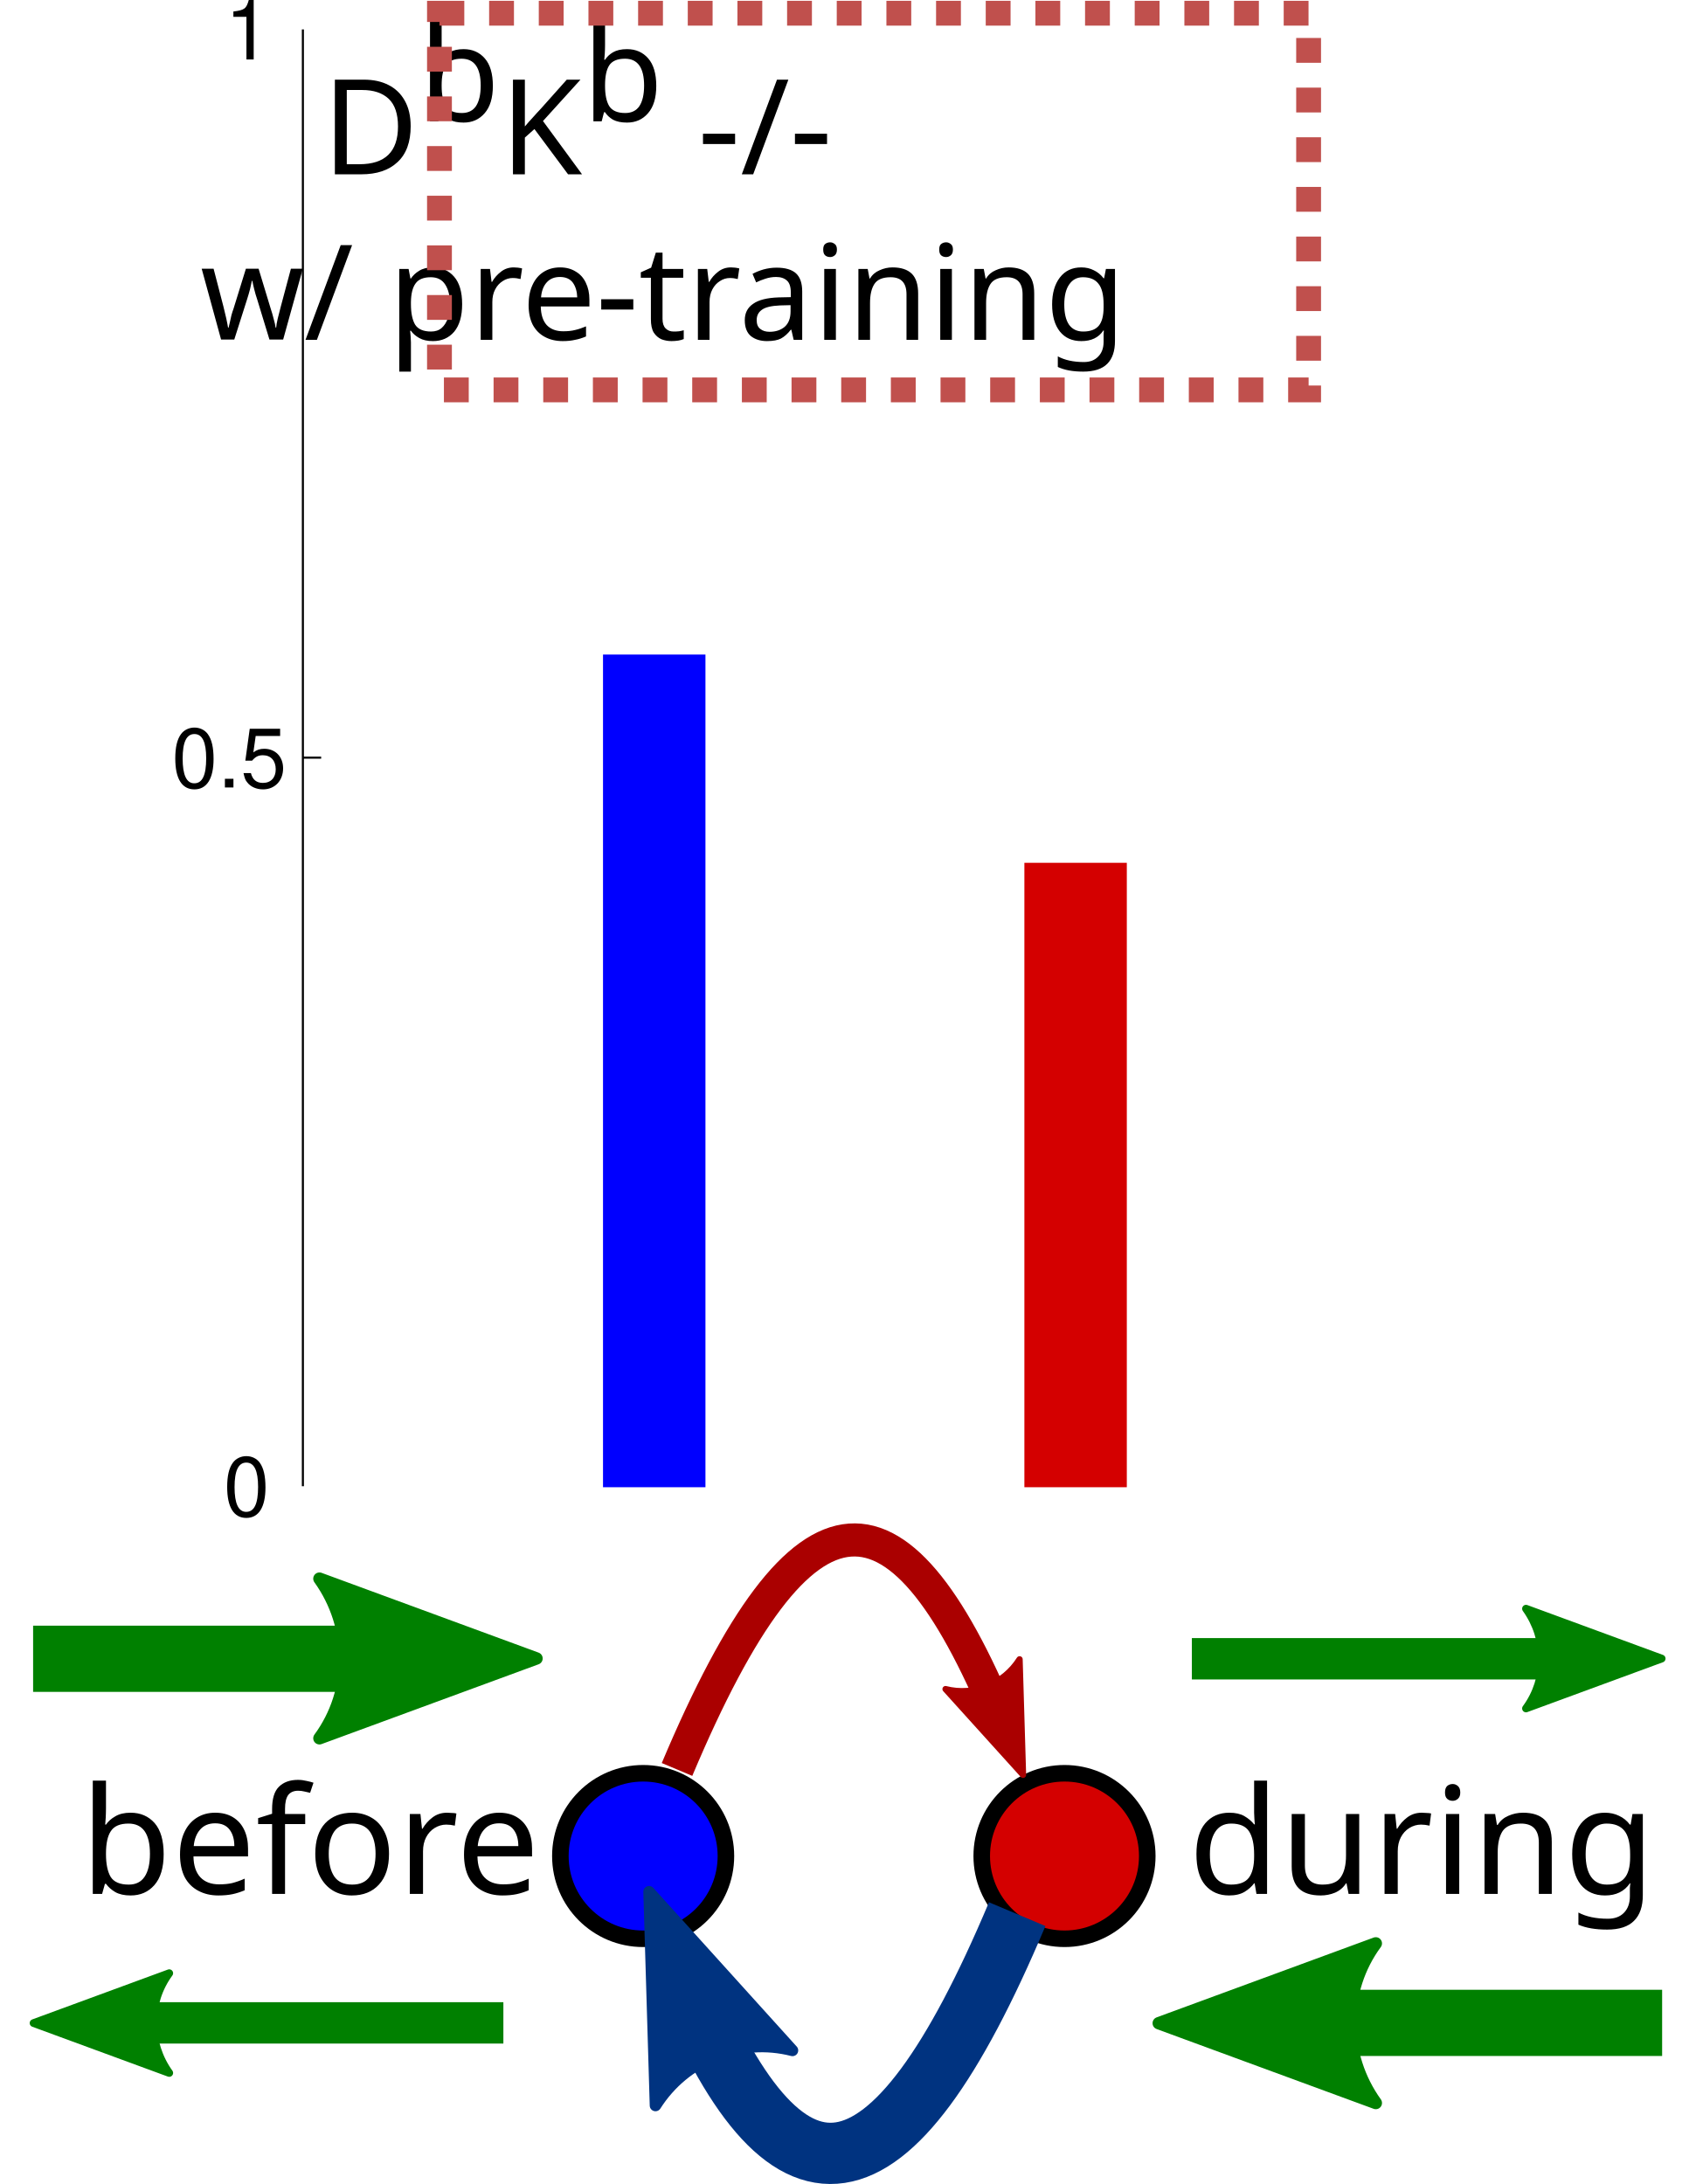
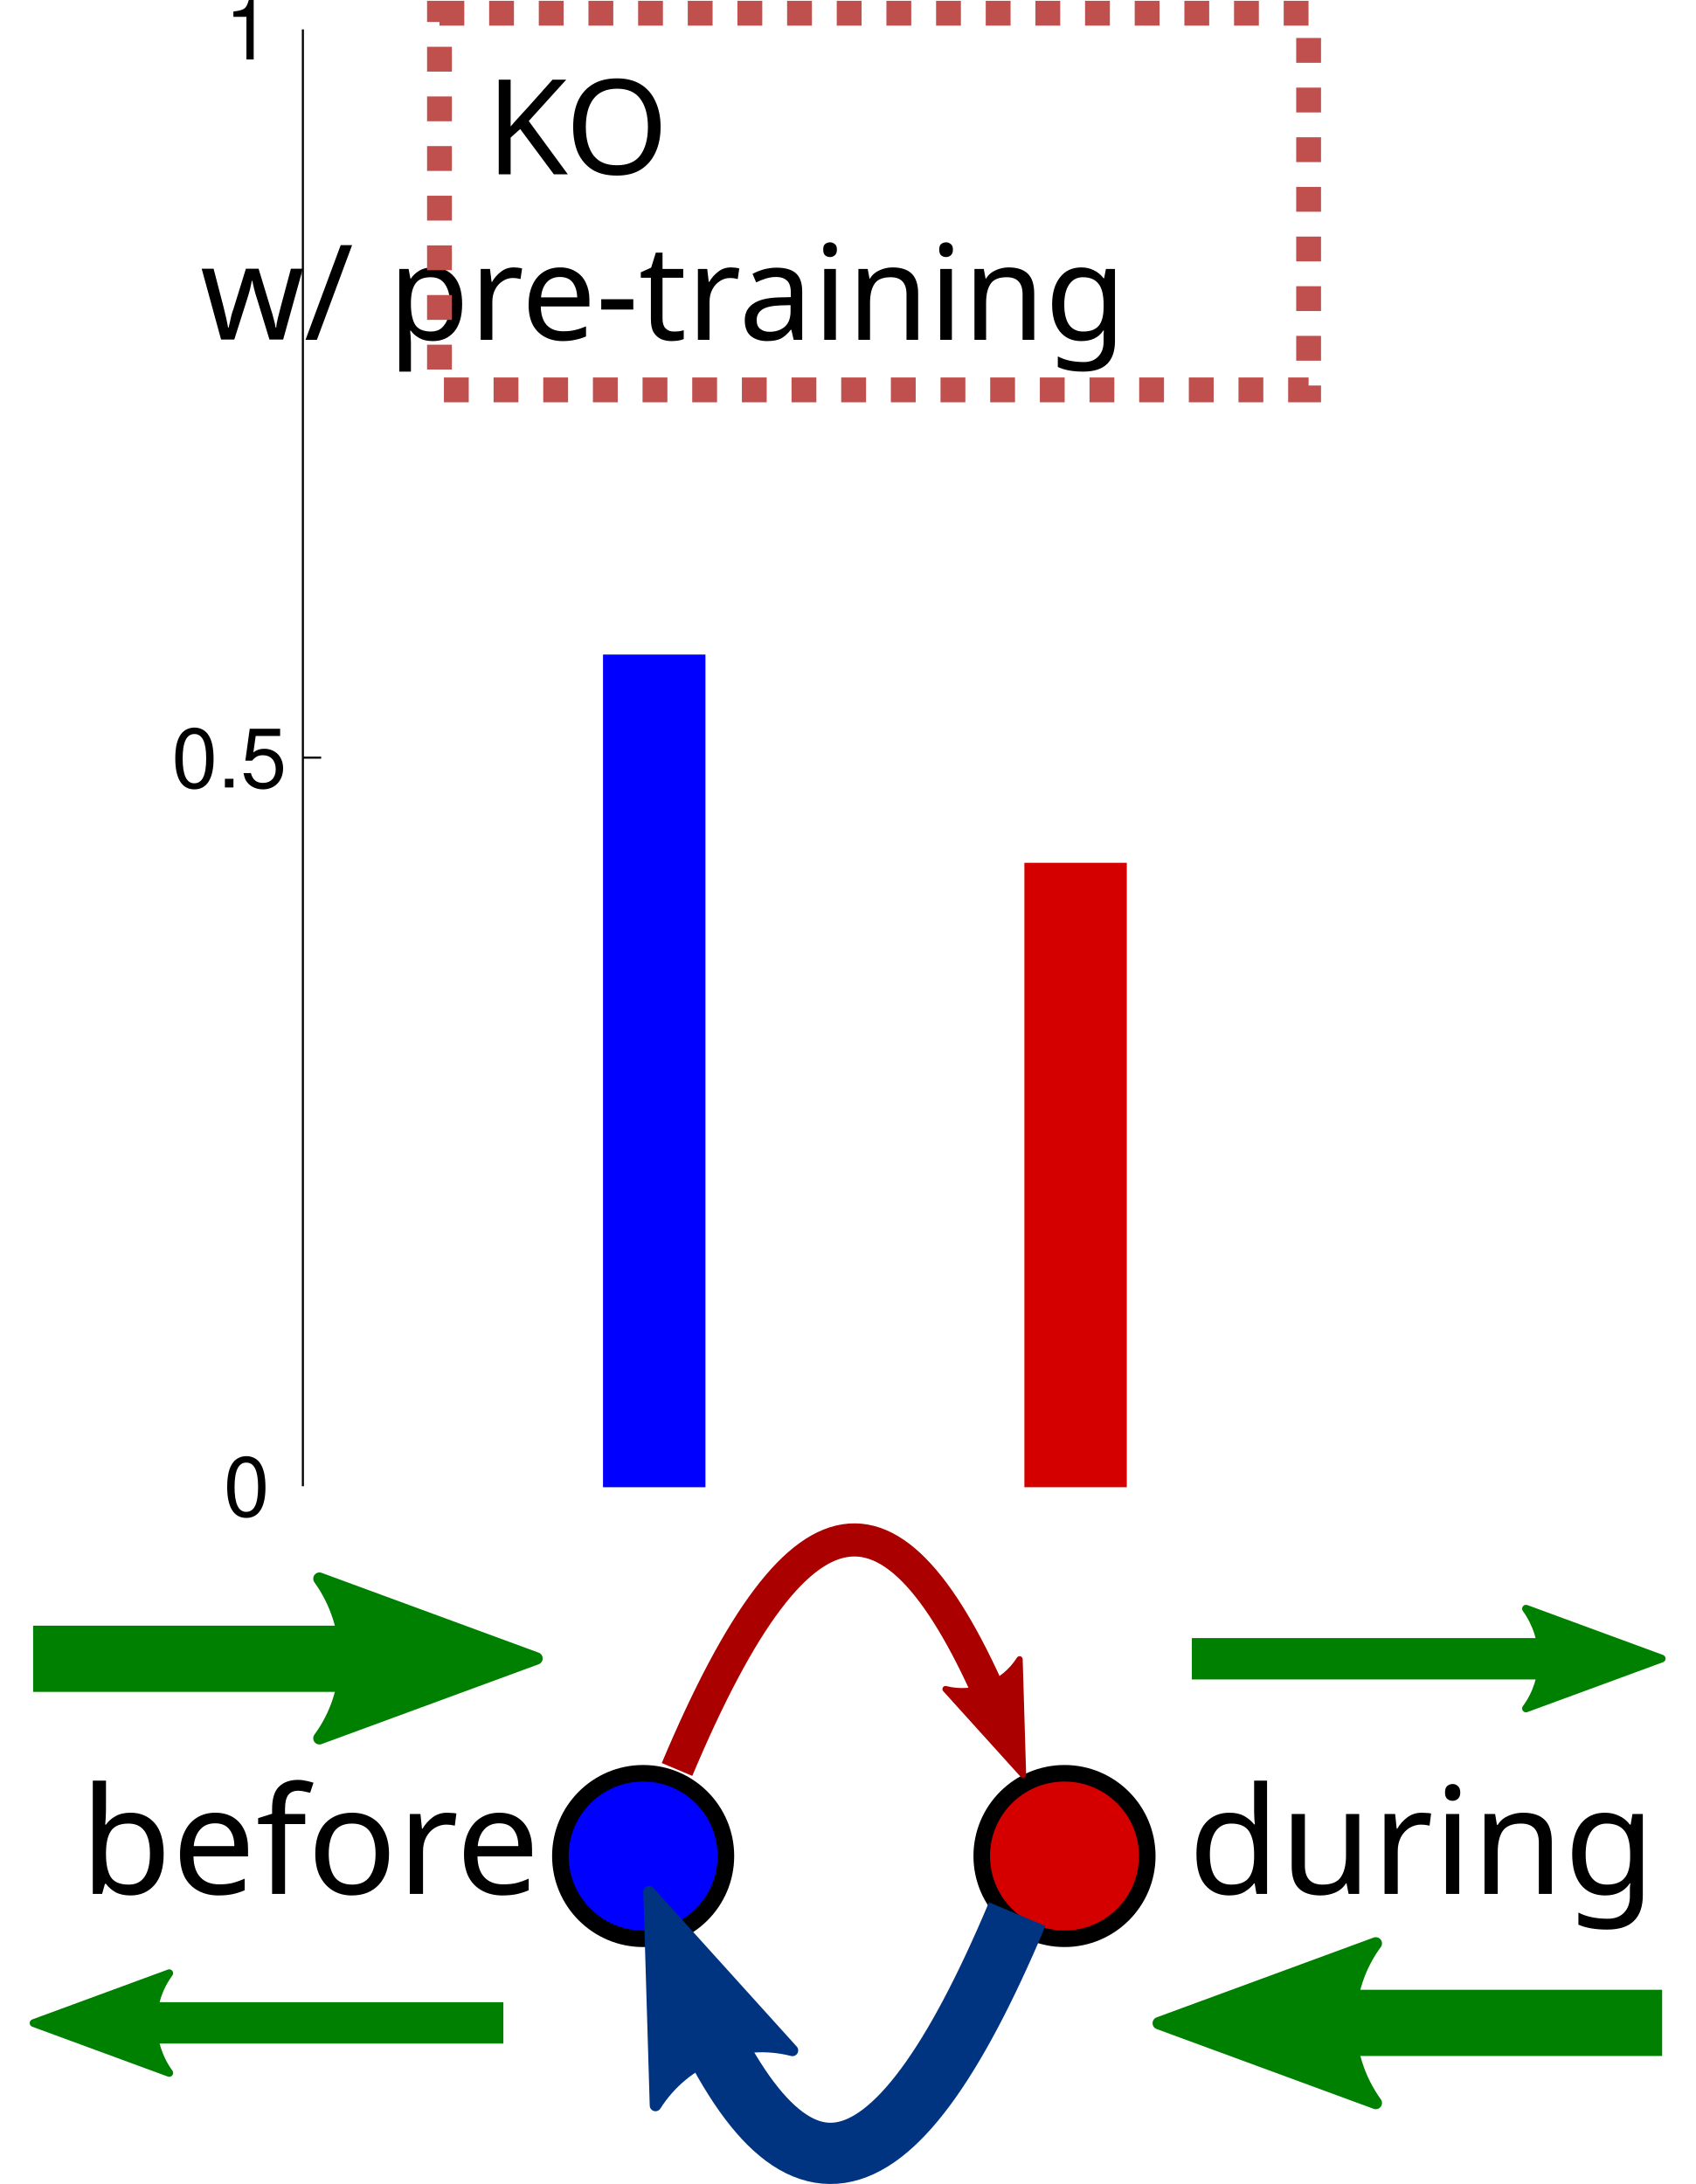
<svg xmlns="http://www.w3.org/2000/svg" width="102.409" height="131.962" id="svg2" version="1.1">
  <defs id="defs4">
    <marker orient="auto" refY="0" refX="0" id="Arrow1Send" style="overflow:visible">
      <path id="path4243" d="M 0,0 5,-5 -12.5,0 5,5 0,0 z" style="fill-rule:evenodd;stroke:#000000;stroke-width:1pt" transform="matrix(-0.2,0,0,-0.2,-1.2,0)" />
    </marker>
    <marker orient="auto" refY="0" refX="0" id="Arrow2Send" style="overflow:visible">
      <path id="path4544" style="font-size:12px;fill-rule:evenodd;stroke-width:0.625;stroke-linejoin:round" d="M 8.719,4.034 -2.207,0.016 8.719,-4.002 c -1.745,2.372 -1.735,5.617 -6e-7,8.035 z" transform="matrix(-0.3,0,0,-0.3,0.69,0)" />
    </marker>
    <marker orient="auto" refY="0" refX="0" id="Arrow2Sstart" style="overflow:visible">
      <path id="path4541" style="font-size:12px;fill-rule:evenodd;stroke-width:0.625;stroke-linejoin:round" d="M 8.719,4.034 -2.207,0.016 8.719,-4.002 c -1.745,2.372 -1.735,5.617 -6e-7,8.035 z" transform="matrix(0.3,0,0,0.3,-0.69,0)" />
    </marker>
    <marker orient="auto" refY="0" refX="0" id="Arrow2Send-4" style="overflow:visible">
      <path id="path4544-5" style="font-size:12px;fill-rule:evenodd;stroke-width:0.625;stroke-linejoin:round" d="M 8.719,4.034 -2.207,0.016 8.719,-4.002 c -1.745,2.372 -1.735,5.617 -6e-7,8.035 z" transform="matrix(-0.3,0,0,-0.3,0.69,0)" />
    </marker>
    <marker orient="auto" refY="0" refX="0" id="Arrow2Send-3" style="overflow:visible">
      <path id="path4544-52" style="font-size:12px;fill-rule:evenodd;stroke-width:0.625;stroke-linejoin:round" d="M 8.719,4.034 -2.207,0.016 8.719,-4.002 c -1.745,2.372 -1.735,5.617 -6e-7,8.035 z" transform="matrix(-0.3,0,0,-0.3,0.69,0)" />
    </marker>
    <marker orient="auto" refY="0" refX="0" id="Arrow2Send-9" style="overflow:visible">
      <path id="path4544-4" style="font-size:12px;fill-rule:evenodd;stroke-width:0.625;stroke-linejoin:round" d="M 8.719,4.034 -2.207,0.016 8.719,-4.002 c -1.745,2.372 -1.735,5.617 -6e-7,8.035 z" transform="matrix(-0.3,0,0,-0.3,0.69,0)" />
    </marker>
    <marker orient="auto" refY="0" refX="0" id="Arrow2Send-0" style="overflow:visible">
      <path id="path4544-59" style="font-size:12px;fill-rule:evenodd;stroke-width:0.625;stroke-linejoin:round" d="M 8.719,4.034 -2.207,0.016 8.719,-4.002 c -1.745,2.372 -1.735,5.617 -6e-7,8.035 z" transform="matrix(-0.3,0,0,-0.3,0.69,0)" />
    </marker>
    <marker orient="auto" refY="0" refX="0" id="Arrow2Send-6" style="overflow:visible">
      <path id="path4544-594" style="font-size:12px;fill-rule:evenodd;stroke-width:0.625;stroke-linejoin:round" d="M 8.719,4.034 -2.207,0.016 8.719,-4.002 c -1.745,2.372 -1.735,5.617 -6e-7,8.035 z" transform="matrix(-0.3,0,0,-0.3,0.69,0)" />
    </marker>
    <marker orient="auto" refY="0" refX="0" id="Arrow2Send-43" style="overflow:visible">
      <path id="path4544-54" style="font-size:12px;fill-rule:evenodd;stroke-width:0.625;stroke-linejoin:round" d="M 8.719,4.034 -2.207,0.016 8.719,-4.002 c -1.745,2.372 -1.735,5.617 -6e-7,8.035 z" transform="matrix(-0.3,0,0,-0.3,0.69,0)" />
    </marker>
    <marker orient="auto" refY="0" refX="0" id="Arrow2Send-41" style="overflow:visible">
      <path id="path4544-6" style="font-size:12px;fill-rule:evenodd;stroke-width:0.625;stroke-linejoin:round" d="M 8.719,4.034 -2.207,0.016 8.719,-4.002 c -1.745,2.372 -1.735,5.617 -6e-7,8.035 z" transform="matrix(-0.3,0,0,-0.3,0.69,0)" />
    </marker>
    <marker orient="auto" refY="0" refX="0" id="Arrow2Send-1" style="overflow:visible">
      <path id="path4544-58" style="font-size:12px;fill-rule:evenodd;stroke-width:0.625;stroke-linejoin:round" d="M 8.719,4.034 -2.207,0.016 8.719,-4.002 c -1.745,2.372 -1.735,5.617 -6e-7,8.035 z" transform="matrix(-0.3,0,0,-0.3,0.69,0)" />
    </marker>
    <marker orient="auto" refY="0" refX="0" id="Arrow2Send-01" style="overflow:visible">
      <path id="path4544-40" style="font-size:12px;fill-rule:evenodd;stroke-width:0.625;stroke-linejoin:round" d="M 8.719,4.034 -2.207,0.016 8.719,-4.002 c -1.745,2.372 -1.735,5.617 -6e-7,8.035 z" transform="matrix(-0.3,0,0,-0.3,0.69,0)" />
    </marker>
    <marker orient="auto" refY="0" refX="0" id="Arrow2Send-91" style="overflow:visible">
      <path id="path4544-7" style="font-size:12px;fill-rule:evenodd;stroke-width:0.625;stroke-linejoin:round" d="M 8.719,4.034 -2.207,0.016 8.719,-4.002 c -1.745,2.372 -1.735,5.617 -6e-7,8.035 z" transform="matrix(-0.3,0,0,-0.3,0.69,0)" />
    </marker>
    <marker orient="auto" refY="0" refX="0" id="Arrow2Send-96" style="overflow:visible">
      <path id="path4544-8" style="font-size:12px;fill-rule:evenodd;stroke-width:0.625;stroke-linejoin:round" d="M 8.719,4.034 -2.207,0.016 8.719,-4.002 c -1.745,2.372 -1.735,5.617 -6e-7,8.035 z" transform="matrix(-0.3,0,0,-0.3,0.69,0)" />
    </marker>
    <marker orient="auto" refY="0" refX="0" id="Arrow2Send-30" style="overflow:visible">
      <path id="path4544-2" style="font-size:12px;fill-rule:evenodd;stroke-width:0.625;stroke-linejoin:round" d="M 8.719,4.034 -2.207,0.016 8.719,-4.002 c -1.745,2.372 -1.735,5.617 -6e-7,8.035 z" transform="matrix(-0.3,0,0,-0.3,0.69,0)" />
    </marker>
    <marker orient="auto" refY="0" refX="0" id="Arrow2Send-92" style="overflow:visible">
      <path id="path4544-24" style="font-size:12px;fill-rule:evenodd;stroke-width:0.625;stroke-linejoin:round" d="M 8.719,4.034 -2.207,0.016 8.719,-4.002 c -1.745,2.372 -1.735,5.617 -6e-7,8.035 z" transform="matrix(-0.3,0,0,-0.3,0.69,0)" />
    </marker>
    <marker orient="auto" refY="0" refX="0" id="Arrow2Send-8" style="overflow:visible">
      <path id="path4544-72" style="font-size:12px;fill-rule:evenodd;stroke-width:0.625;stroke-linejoin:round" d="M 8.719,4.034 -2.207,0.016 8.719,-4.002 c -1.745,2.372 -1.735,5.617 -6e-7,8.035 z" transform="matrix(-0.3,0,0,-0.3,0.69,0)" />
    </marker>
    <marker orient="auto" refY="0" refX="0" id="Arrow2Send-34" style="overflow:visible">
      <path id="path4544-3" style="font-size:12px;fill-rule:evenodd;stroke-width:0.625;stroke-linejoin:round" d="M 8.719,4.034 -2.207,0.016 8.719,-4.002 c -1.745,2.372 -1.735,5.617 -6e-7,8.035 z" transform="matrix(-0.3,0,0,-0.3,0.69,0)" />
    </marker>
    <marker orient="auto" refY="0" refX="0" id="Arrow2Send-32" style="overflow:visible">
      <path id="path4544-76" style="font-size:12px;fill-rule:evenodd;stroke-width:0.625;stroke-linejoin:round" d="M 8.719,4.034 -2.207,0.016 8.719,-4.002 c -1.745,2.372 -1.735,5.617 -6e-7,8.035 z" transform="matrix(-0.3,0,0,-0.3,0.69,0)" />
    </marker>
    <marker orient="auto" refY="0" refX="0" id="Arrow2Send-36" style="overflow:visible">
      <path id="path4544-9" style="font-size:12px;fill-rule:evenodd;stroke-width:0.625;stroke-linejoin:round" d="M 8.719,4.034 -2.207,0.016 8.719,-4.002 c -1.745,2.372 -1.735,5.617 -6e-7,8.035 z" transform="matrix(-0.3,0,0,-0.3,0.69,0)" />
    </marker>
    <marker orient="auto" refY="0" refX="0" id="Arrow2Send-33" style="overflow:visible">
      <path id="path4544-0" style="font-size:12px;fill-rule:evenodd;stroke-width:0.625;stroke-linejoin:round" d="M 8.719,4.034 -2.207,0.016 8.719,-4.002 c -1.745,2.372 -1.735,5.617 -6e-7,8.035 z" transform="matrix(-0.3,0,0,-0.3,0.69,0)" />
    </marker>
    <marker orient="auto" refY="0" refX="0" id="Arrow2Sendu" style="overflow:visible">
      <path id="path3966" style="font-size:12px;fill:#800000;fill-rule:evenodd;stroke:#800000;stroke-width:0.625;stroke-linejoin:round" d="M 8.719,4.034 -2.207,0.016 8.719,-4.002 c -1.745,2.372 -1.735,5.617 -6e-7,8.035 z" transform="matrix(-0.3,0,0,-0.3,0.69,0)" />
    </marker>
    <marker orient="auto" refY="0" refX="0" id="Arrow2SenduU" style="overflow:visible">
      <path id="path4080" style="font-size:12px;fill:#0000aa;fill-rule:evenodd;stroke:#0000aa;stroke-width:0.625;stroke-linejoin:round" d="M 8.719,4.034 -2.207,0.016 8.719,-4.002 c -1.745,2.372 -1.735,5.617 -6e-7,8.035 z" transform="matrix(-0.3,0,0,-0.3,0.69,0)" />
    </marker>
    <marker orient="auto" refY="0" refX="0" id="Arrow2SenduU0" style="overflow:visible">
      <path id="path4195" style="font-size:12px;fill:#003380;fill-rule:evenodd;stroke:#003380;stroke-width:0.625;stroke-linejoin:round" d="M 8.719,4.034 -2.207,0.016 8.719,-4.002 c -1.745,2.372 -1.735,5.617 -6e-7,8.035 z" transform="matrix(-0.3,0,0,-0.3,0.69,0)" />
    </marker>
    <marker orient="auto" refY="0" refX="0" id="Arrow2SenduM" style="overflow:visible">
      <path id="path4314" style="font-size:12px;fill:#aa0000;fill-rule:evenodd;stroke:#aa0000;stroke-width:0.625;stroke-linejoin:round" d="M 8.719,4.034 -2.207,0.016 8.719,-4.002 c -1.745,2.372 -1.735,5.617 -6e-7,8.035 z" transform="matrix(-0.3,0,0,-0.3,0.69,0)" />
    </marker>
    <marker orient="auto" refY="0" refX="0" id="Arrow2Send-33-4" style="overflow:visible">
      <path id="path4544-0-0" style="font-size:12px;fill-rule:evenodd;stroke-width:0.625;stroke-linejoin:round" d="M 8.719,4.034 -2.207,0.016 8.719,-4.002 c -1.745,2.372 -1.735,5.617 -6e-7,8.035 z" transform="matrix(-0.3,0,0,-0.3,0.69,0)" />
    </marker>
    <marker orient="auto" refY="0" refX="0" id="Arrow2Send-33-48" style="overflow:visible">
      <path id="path4544-0-8" style="font-size:12px;fill-rule:evenodd;stroke-width:0.625;stroke-linejoin:round" d="M 8.719,4.034 -2.207,0.016 8.719,-4.002 c -1.745,2.372 -1.735,5.617 -6e-7,8.035 z" transform="matrix(-0.3,0,0,-0.3,0.69,0)" />
    </marker>
    <marker orient="auto" refY="0" refX="0" id="marker4982" style="overflow:visible">
      <path id="path4984" style="font-size:12px;fill-rule:evenodd;stroke-width:0.625;stroke-linejoin:round" d="M 8.719,4.034 -2.207,0.016 8.719,-4.002 c -1.745,2.372 -1.735,5.617 -6e-7,8.035 z" transform="matrix(-0.3,0,0,-0.3,0.69,0)" />
    </marker>
    <marker orient="auto" refY="0" refX="0" id="Arrow2Send-33J" style="overflow:visible">
      <path id="path5067" style="font-size:12px;fill:#ff9955;fill-rule:evenodd;stroke:#ff9955;stroke-width:0.625;stroke-linejoin:round" d="M 8.719,4.034 -2.207,0.016 8.719,-4.002 c -1.745,2.372 -1.735,5.617 -6e-7,8.035 z" transform="matrix(-0.3,0,0,-0.3,0.69,0)" />
    </marker>
    <marker orient="auto" refY="0" refX="0" id="Arrow2Send-33d" style="overflow:visible">
      <path id="path5070" style="font-size:12px;fill:#ff9955;fill-rule:evenodd;stroke:#ff9955;stroke-width:0.625;stroke-linejoin:round" d="M 8.719,4.034 -2.207,0.016 8.719,-4.002 c -1.745,2.372 -1.735,5.617 -6e-7,8.035 z" transform="matrix(-0.3,0,0,-0.3,0.69,0)" />
    </marker>
    <marker orient="auto" refY="0" refX="0" id="Arrow2Send-337" style="overflow:visible">
      <path id="path5073" style="font-size:12px;fill:#ff9955;fill-rule:evenodd;stroke:#ff9955;stroke-width:0.625;stroke-linejoin:round" d="M 8.719,4.034 -2.207,0.016 8.719,-4.002 c -1.745,2.372 -1.735,5.617 -6e-7,8.035 z" transform="matrix(-0.3,0,0,-0.3,0.69,0)" />
    </marker>
    <marker orient="auto" refY="0" refX="0" id="Arrow2Send-33V" style="overflow:visible">
      <path id="path5076" style="font-size:12px;fill:#ff9955;fill-rule:evenodd;stroke:#ff9955;stroke-width:0.625;stroke-linejoin:round" d="M 8.719,4.034 -2.207,0.016 8.719,-4.002 c -1.745,2.372 -1.735,5.617 -6e-7,8.035 z" transform="matrix(-0.3,0,0,-0.3,0.69,0)" />
    </marker>
    <marker orient="auto" refY="0" refX="0" id="Arrow2Send-33Jk" style="overflow:visible">
      <path id="path5285" style="font-size:12px;fill:#008000;fill-rule:evenodd;stroke:#008000;stroke-width:0.625;stroke-linejoin:round" d="M 8.719,4.034 -2.207,0.016 8.719,-4.002 c -1.745,2.372 -1.735,5.617 -6e-7,8.035 z" transform="matrix(-0.3,0,0,-0.3,0.69,0)" />
    </marker>
    <marker orient="auto" refY="0" refX="0" id="Arrow2Send-33d2" style="overflow:visible">
      <path id="path5288" style="font-size:12px;fill:#008000;fill-rule:evenodd;stroke:#008000;stroke-width:0.625;stroke-linejoin:round" d="M 8.719,4.034 -2.207,0.016 8.719,-4.002 c -1.745,2.372 -1.735,5.617 -6e-7,8.035 z" transform="matrix(-0.3,0,0,-0.3,0.69,0)" />
    </marker>
    <marker orient="auto" refY="0" refX="0" id="Arrow2Send-337r" style="overflow:visible">
      <path id="path5291" style="font-size:12px;fill:#008000;fill-rule:evenodd;stroke:#008000;stroke-width:0.625;stroke-linejoin:round" d="M 8.719,4.034 -2.207,0.016 8.719,-4.002 c -1.745,2.372 -1.735,5.617 -6e-7,8.035 z" transform="matrix(-0.3,0,0,-0.3,0.69,0)" />
    </marker>
    <marker orient="auto" refY="0" refX="0" id="Arrow2Send-33V0" style="overflow:visible">
      <path id="path5294" style="font-size:12px;fill:#008000;fill-rule:evenodd;stroke:#008000;stroke-width:0.625;stroke-linejoin:round" d="M 8.719,4.034 -2.207,0.016 8.719,-4.002 c -1.745,2.372 -1.735,5.617 -6e-7,8.035 z" transform="matrix(-0.3,0,0,-0.3,0.69,0)" />
    </marker>
  </defs>
  <g id="layer1" transform="translate(-191,-328.7884)">
    <g transform="matrix(0.5,0,0,-0.5,200.2553,424.8045)" id="g124">
      <text id="text126" transform="matrix(1,0,0,-1,8.5,8.8332)">
        <tspan id="tspan128" y="0" x="0" style="font-size:10px;font-variant:normal;font-weight:normal;writing-mode:lr-tb;fill:#000000;fill-opacity:1;fill-rule:nonzero;stroke:none;font-family:Helvetica;-inkscape-font-specification:Helvetica">0</tspan>
      </text>
    </g>
    <path id="path130" style="fill:none;stroke:#000000;stroke-width:0.125;stroke-linecap:butt;stroke-linejoin:round;stroke-miterlimit:10;stroke-opacity:1;stroke-dasharray:none" d="m 209.297,374.567 1.104,0" />
    <g transform="matrix(0.5,0,0,-0.5,201.2863,468.8254)" id="g134">
      <text id="text136" transform="matrix(1,0,0,-1,0.166797,184.917)">
        <tspan id="tspan138" y="0" x="0 5.56 8.34" style="font-size:10px;font-variant:normal;font-weight:normal;writing-mode:lr-tb;fill:#000000;fill-opacity:1;fill-rule:nonzero;stroke:none;font-family:Helvetica;-inkscape-font-specification:Helvetica">0.5</tspan>
      </text>
    </g>
    <g transform="matrix(0.5,0,0,-0.5,200.3408,512.8407)" id="g144">
      <text id="text146" transform="matrix(1,0,0,-1,8.5,360.917)">
        <tspan id="tspan148" y="0" x="0" style="font-size:10px;font-variant:normal;font-weight:normal;writing-mode:lr-tb;fill:#000000;fill-opacity:1;fill-rule:nonzero;stroke:none;font-family:Helvetica;-inkscape-font-specification:Helvetica">1</tspan>
      </text>
    </g>
    <path id="path156" style="fill:none;stroke:#000000;stroke-width:0.125;stroke-linecap:butt;stroke-linejoin:round;stroke-miterlimit:10;stroke-opacity:1;stroke-dasharray:none" d="m 209.297,418.588 0,-88.021" />
    <path transform="matrix(-1,0,0,1,440.3066,93.57143)" style="fill:#d40000;stroke:#000000;stroke-width:1;stroke-linecap:round;stroke-linejoin:round;stroke-miterlimit:4;stroke-dasharray:none;stroke-dashoffset:0" id="path2994-3-2-9" d="m 190,347.362 c 0,2.761 -2.239,5 -5,5 -2.761,0 -5,-2.239 -5,-5 0,-2.761 2.239,-5 5,-5 2.761,0 5,2.239 5,5 z" />
    <path transform="matrix(-1,0,0,1,414.8521,93.57143)" style="fill:#0000ff;stroke:#000000;stroke-width:1;stroke-linecap:round;stroke-linejoin:round;stroke-miterlimit:4;stroke-dasharray:none;stroke-dashoffset:0" id="path2994-5" d="m 190,347.362 c 0,2.761 -2.239,5 -5,5 -2.761,0 -5,-2.239 -5,-5 0,-2.761 2.239,-5 5,-5 2.761,0 5,2.239 5,5 z" />
    <path style="fill:none;stroke:#003380;stroke-width:3.7;stroke-linecap:butt;stroke-linejoin:miter;stroke-miterlimit:4;stroke-opacity:1;stroke-dasharray:none;stroke-dashoffset:0;marker-end:url(#Arrow2SenduU0)" d="m 252.449,444.446 c -7.696,18.279 -14.013,19.051 -20.356,3.28" id="path5894-5-1-9" />
    <path style="fill:none;stroke:#aa0000;stroke-width:2;stroke-linecap:butt;stroke-linejoin:miter;stroke-miterlimit:4;stroke-opacity:1;stroke-dasharray:none;marker-end:url(#Arrow2SenduM)" d="m 231.899,435.703 c 7.696,-18.279 13.542,-17.952 19.885,-2.18" id="path5894-5-8" />
    <text xml:space="preserve" style="font-size:16px;font-style:normal;font-weight:normal;line-height:125%;letter-spacing:0px;word-spacing:0px;fill:#000000;fill-opacity:1;stroke:none;font-family:Sans" x="182.416" y="386.919" id="text3119">
      <tspan id="tspan3121" x="182.416" y="386.919" />
    </text>
    <path d="m 227.428,418.65 6.188,0 0,-50.312 -6.188,0 0,50.312 z" style="fill:#0000ff;fill-opacity:1;fill-rule:evenodd;stroke:none" id="path190" />
    <path d="m 252.883,418.65 6.188,0 0,-37.729 -6.188,0 0,37.729 z" style="fill:#d40000;fill-opacity:1;fill-rule:evenodd;stroke:none" id="path194" />
    <text xml:space="preserve" style="font-size:20px;font-style:normal;font-weight:normal;text-align:center;line-height:125%;letter-spacing:0px;word-spacing:0px;text-anchor:middle;fill:#000000;fill-opacity:1;stroke:none;font-family:Sans" x="244.068" y="339.32" id="text2993-4">
-       <tspan id="tspan2995-0" x="244.068" y="339.32" style="font-size:8px;fill:#000000">D<tspan id="tspan3028" style="font-size:8px;baseline-shift:super;fill:#000000">b</tspan>K<tspan id="tspan3030" style="font-size:8px;baseline-shift:super;fill:#000000">b</tspan> -/-</tspan>
+       <tspan id="tspan2995-0" x="244.068" y="339.32" style="font-size:8px;fill:#000000">KO</tspan>
      <tspan x="244.068" y="349.32" id="tspan2997-9" style="font-size:8px;fill:#000000">w/ pre-training</tspan>
    </text>
    <rect style="fill:none;stroke:#c0504d;stroke-width:1.5;stroke-linecap:butt;stroke-miterlimit:4;stroke-opacity:1;stroke-dasharray:1.5, 1.5;stroke-dashoffset:0" id="rect3059" width="52.505" height="22.759" x="15.971" y="0.799" transform="translate(201.5773,328.7884)" />
    <text xml:space="preserve" style="font-size:14px;font-style:normal;font-weight:normal;line-height:125%;letter-spacing:0px;word-spacing:0px;fill:#000000;fill-opacity:1;stroke:none;font-family:Sans" x="195.838" y="443.221" id="text3057">
      <tspan id="tspan3059" x="195.838" y="443.221" style="font-size:9px">before</tspan>
    </text>
    <text xml:space="preserve" style="font-size:14px;font-style:normal;font-weight:normal;line-height:125%;letter-spacing:0px;word-spacing:0px;fill:#000000;fill-opacity:1;stroke:none;font-family:Sans" x="262.776" y="443.221" id="text3057-1">
      <tspan id="tspan3059-7" x="262.776" y="443.221" style="font-size:9px">during</tspan>
    </text>
    <path style="fill:#ff9955;stroke:#008000;stroke-width:4;stroke-linecap:butt;stroke-linejoin:miter;stroke-miterlimit:4;stroke-opacity:1;stroke-dasharray:none;marker-end:url(#Arrow2Send-337r)" d="m 193,429.015 25,0" id="path3082" />
    <path style="fill:#ff9955;stroke:#008000;stroke-width:2.5;stroke-linecap:butt;stroke-linejoin:miter;stroke-miterlimit:4;stroke-opacity:1;stroke-dasharray:none;marker-end:url(#Arrow2Send-33d2)" d="m 221.409,451.015 -25,0" id="path3082-9" />
    <path style="fill:#ff9955;stroke:#008000;stroke-width:2.5;stroke-linecap:butt;stroke-linejoin:miter;stroke-miterlimit:4;stroke-opacity:1;stroke-dasharray:none;marker-end:url(#Arrow2Send-33V0)" d="m 263,429.015 25,0" id="path3082-2" />
    <path style="fill:#ff9955;stroke:#008000;stroke-width:4;stroke-linecap:butt;stroke-linejoin:miter;stroke-miterlimit:4;stroke-opacity:1;stroke-dasharray:none;marker-end:url(#Arrow2Send-33Jk)" d="m 291.409,451.015 -25,0" id="path3082-9-4" />
  </g>
</svg>
